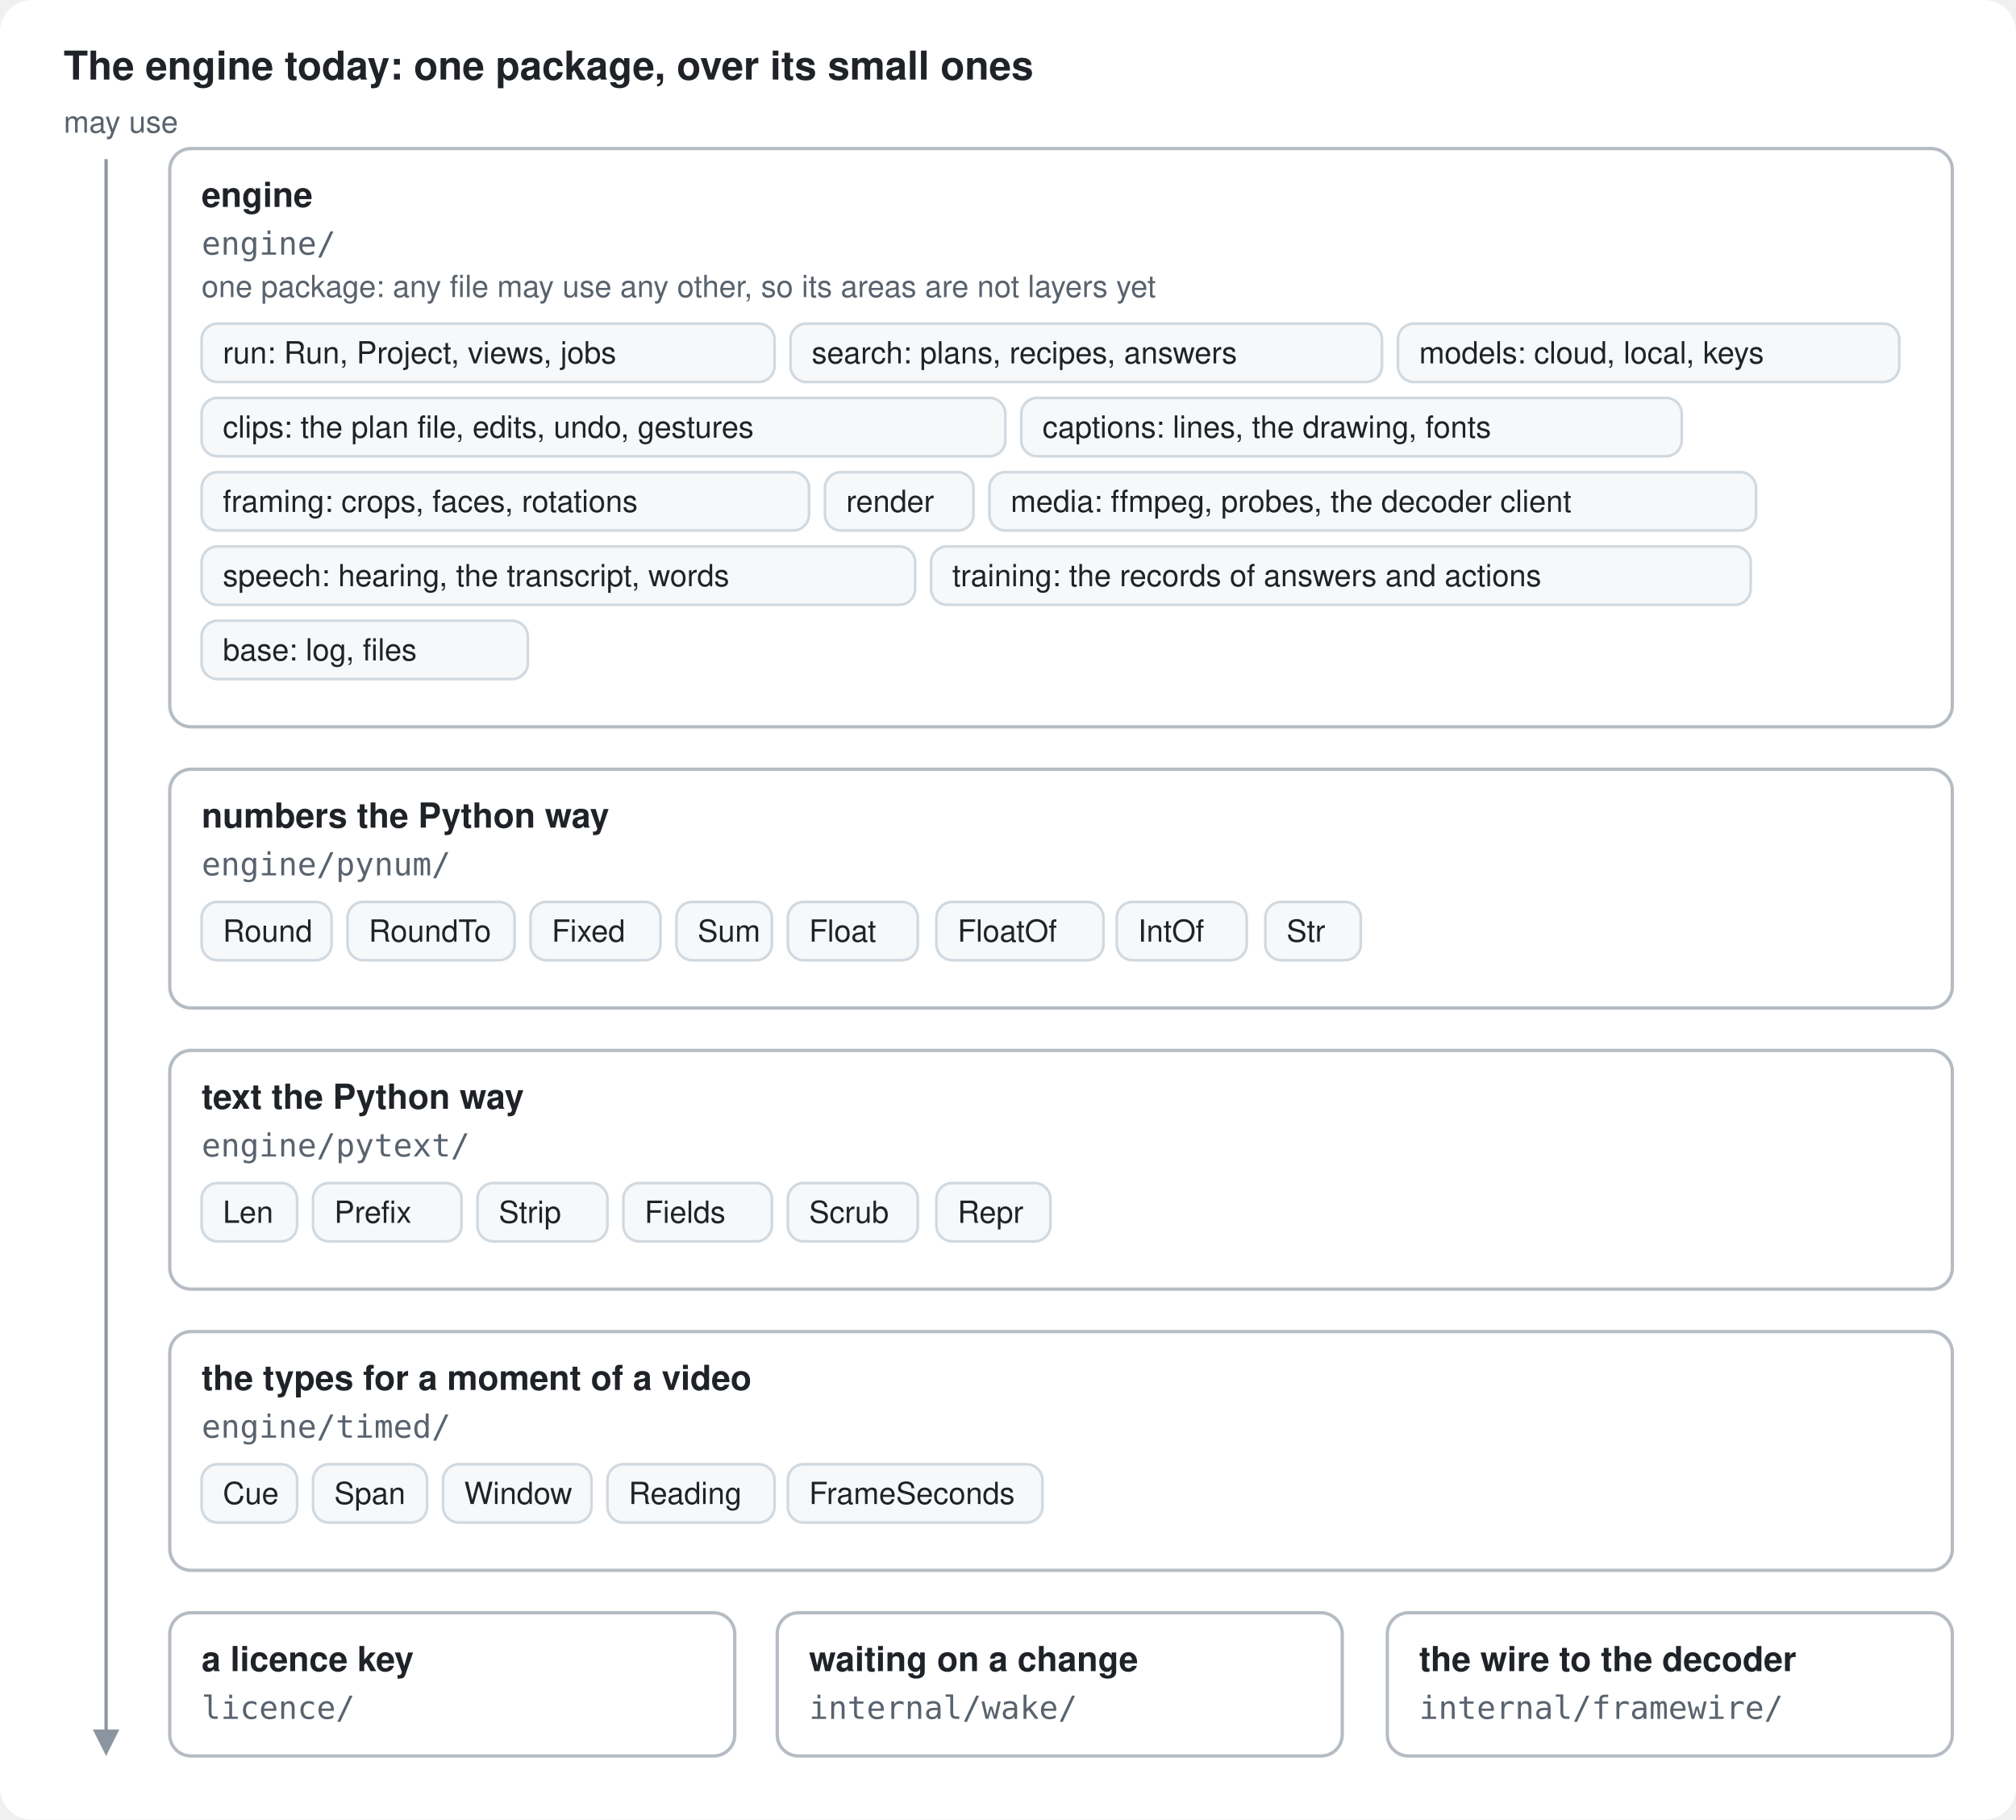
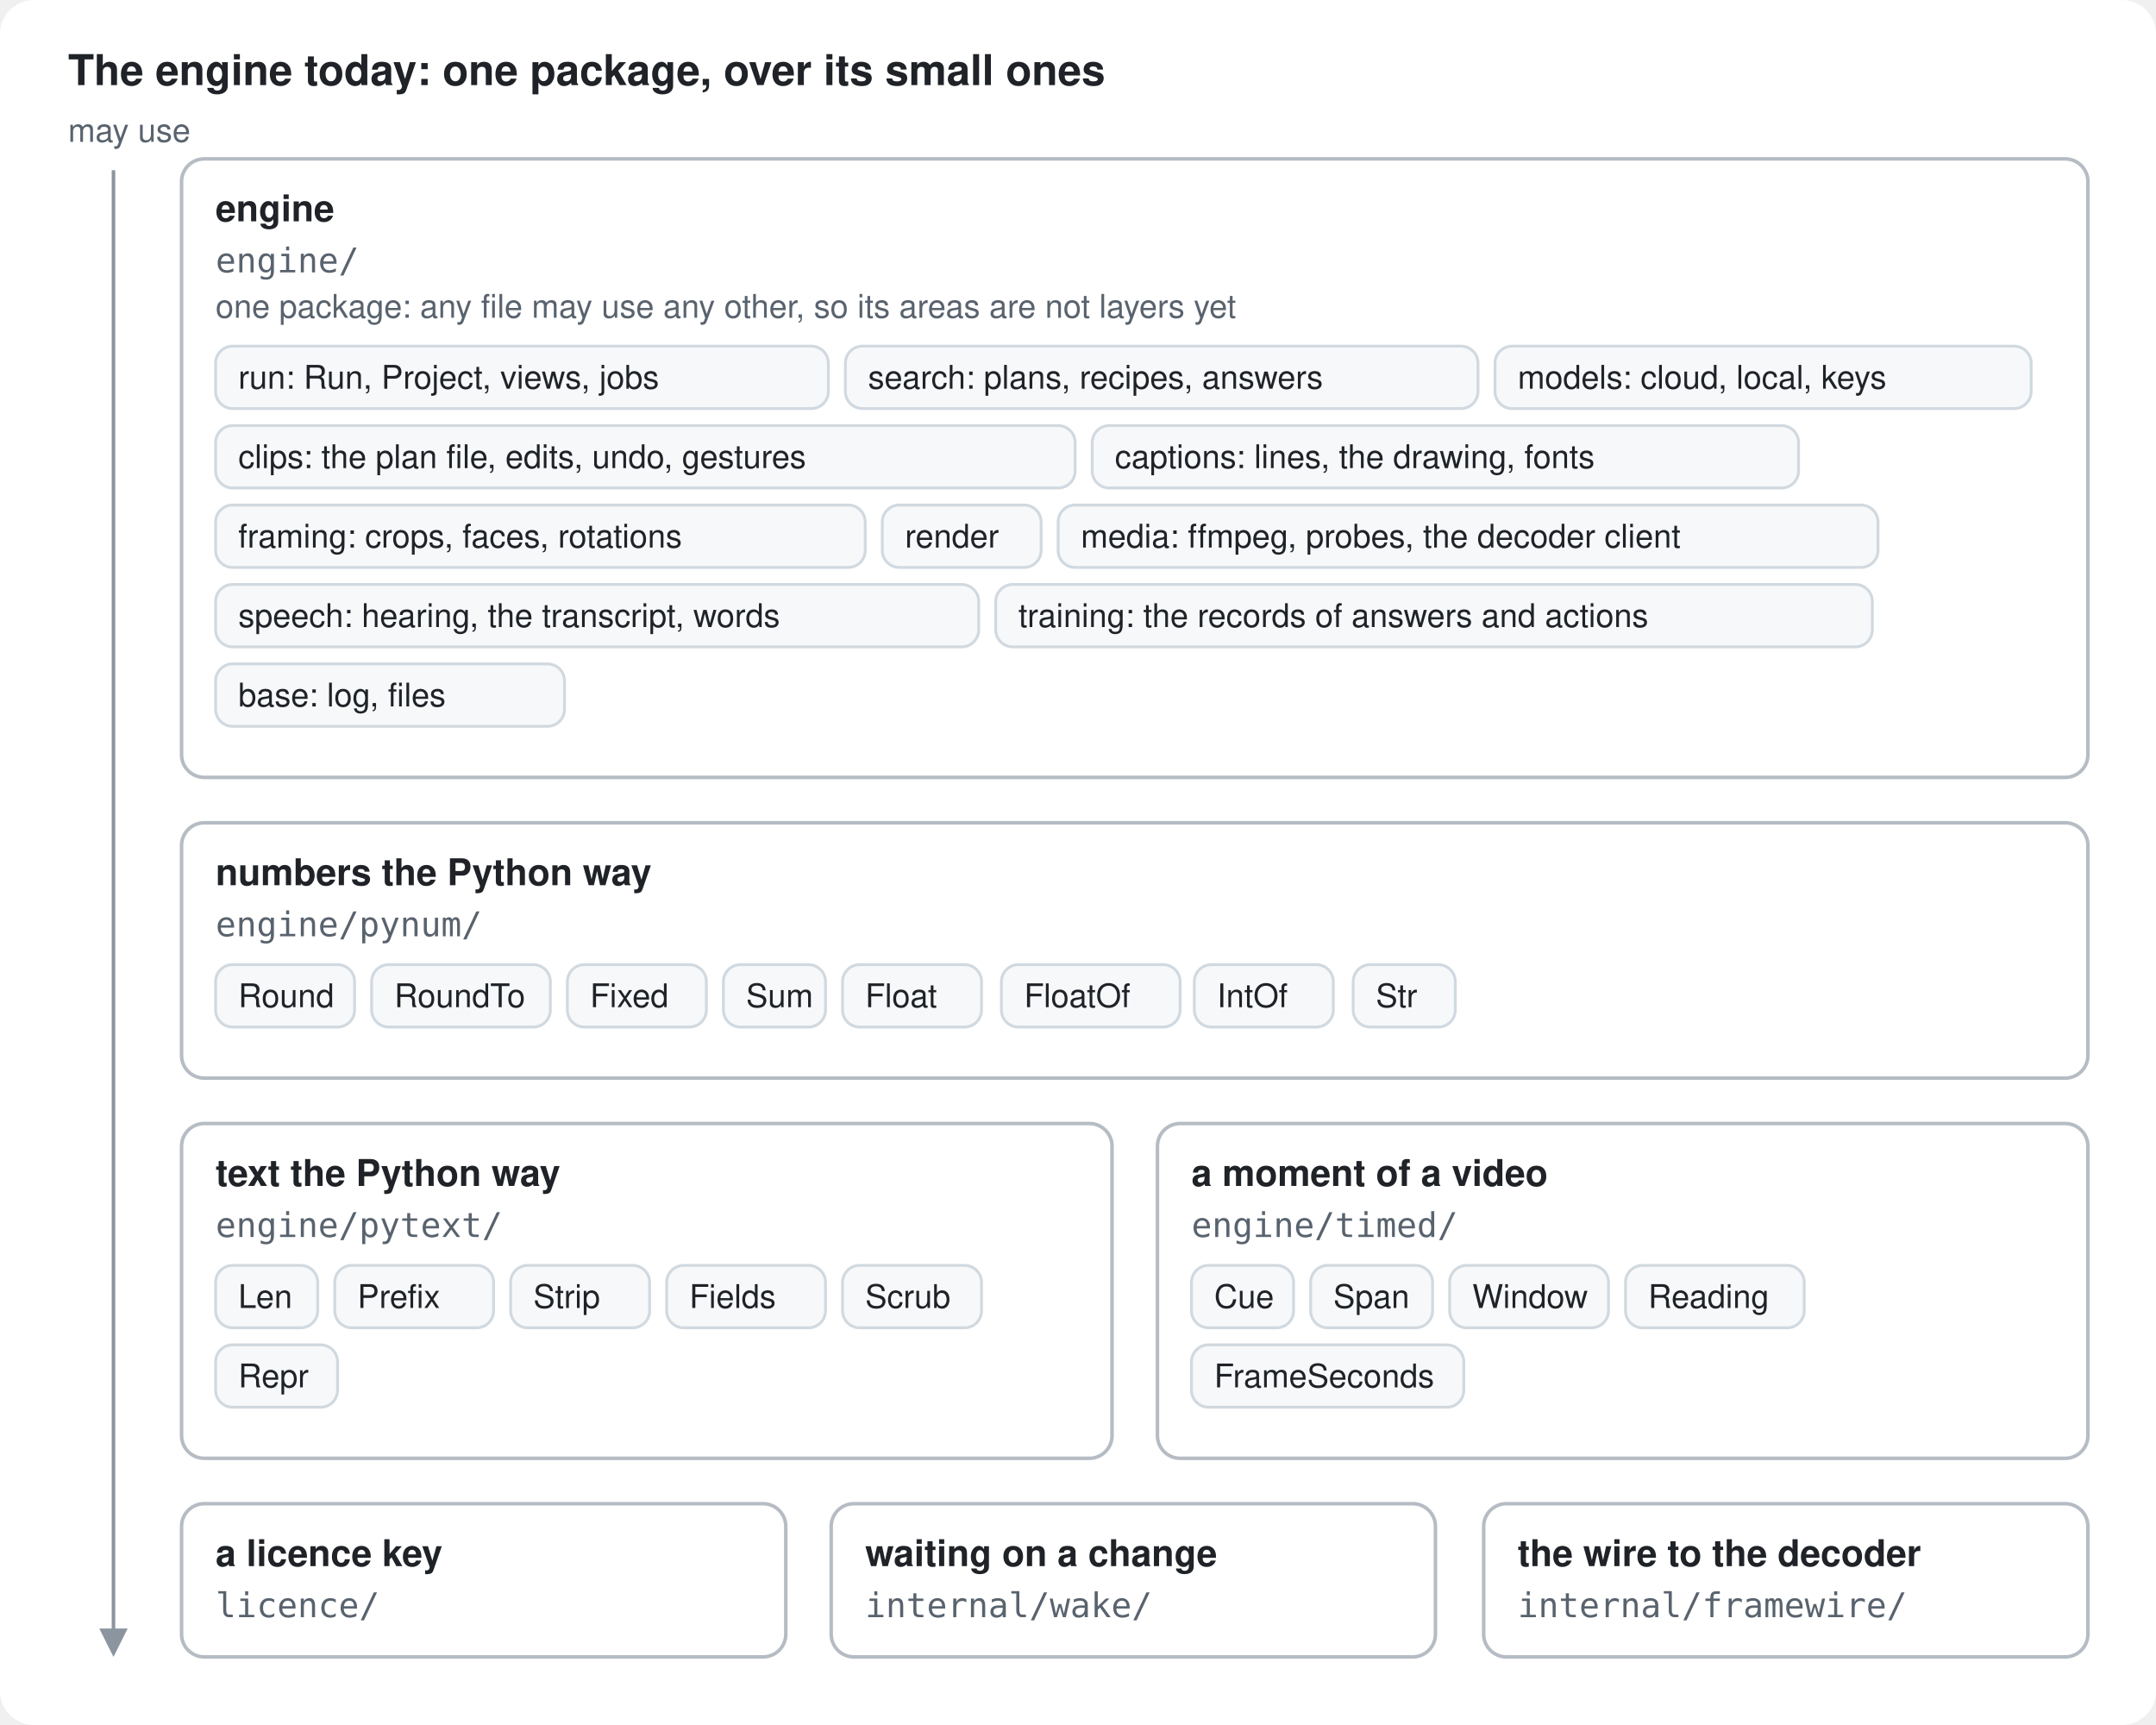
- <svg xmlns="http://www.w3.org/2000/svg" viewBox="0 0 760 686" width="760" height="686" role="img" aria-label="The engine today: one package, over its small ones">
+ <svg xmlns="http://www.w3.org/2000/svg" viewBox="0 0 760 608" width="760" height="608" role="img" aria-label="The engine today: one package, over its small ones">
  <style>
.t{font:600 15px -apple-system,BlinkMacSystemFont,"Segoe UI",Helvetica,Arial,sans-serif;fill:#1f2328}
.n{font:600 13px -apple-system,BlinkMacSystemFont,"Segoe UI",Helvetica,Arial,sans-serif;fill:#1f2328}
.p{font:12px ui-monospace,SFMono-Regular,Menlo,Consolas,monospace;fill:#59636e}
.q{font:11.5px -apple-system,BlinkMacSystemFont,"Segoe UI",Helvetica,Arial,sans-serif;fill:#59636e}
.c{font:11.5px -apple-system,BlinkMacSystemFont,"Segoe UI",Helvetica,Arial,sans-serif;fill:#1f2328}
.bg{fill:#ffffff}
.box{fill:none;stroke:#b6bcc4;stroke-width:1.25}
.dash{fill:none;stroke:#b6bcc4;stroke-width:1.25;stroke-dasharray:4 4}
.tint{fill:#f1f3f5;stroke:#b6bcc4;stroke-width:1.25}
.chip{fill:#f6f8fa;stroke:#d1d9e0;stroke-width:1}
.ax{stroke:#8c959f;stroke-width:1.25;fill:none}
.ah{fill:#8c959f}
@media (prefers-color-scheme:dark){
.bg{fill:#0d1117}
.t,.n,.c{fill:#f0f6fc}.p,.q{fill:#9198a1}
.box,.dash{stroke:#5d6570}.tint{fill:#1c2128;stroke:#5d6570}
.chip{fill:#212830;stroke:#3d444d}.ax{stroke:#7d8590}.ah{fill:#7d8590}}
</style>
-   <rect class="bg" width="760" height="686" rx="12" />
+   <rect class="bg" width="760" height="608" rx="12" />
  <text class="t" x="24" y="30">The engine today: one package, over its small ones</text>
  <text class="q" x="24" y="50">may use</text>
-   <path class="ax" d="M40 60V656" />
-   <path class="ah" d="M35 652L40 662L45 652z" />
+   <path class="ax" d="M40 60V578" />
+   <path class="ah" d="M35 574L40 584L45 574z" />
  <rect class="box" x="64" y="56" width="672" height="218" rx="8" />
  <text class="n" x="76" y="78">engine</text>
  <text class="p" x="76" y="96">engine/</text>
  <text class="q" x="76" y="112">one package: any file may use any other, so its areas are not layers yet</text>
  <rect class="chip" x="76" y="122" width="216" height="22" rx="6" />
  <text class="c" x="84" y="137">run: Run, Project, views, jobs</text>
  <rect class="chip" x="298" y="122" width="223" height="22" rx="6" />
  <text class="c" x="306" y="137">search: plans, recipes, answers</text>
  <rect class="chip" x="527" y="122" width="189" height="22" rx="6" />
  <text class="c" x="535" y="137">models: cloud, local, keys</text>
  <rect class="chip" x="76" y="150" width="303" height="22" rx="6" />
  <text class="c" x="84" y="165">clips: the plan file, edits, undo, gestures</text>
  <rect class="chip" x="385" y="150" width="249" height="22" rx="6" />
  <text class="c" x="393" y="165">captions: lines, the drawing, fonts</text>
  <rect class="chip" x="76" y="178" width="229" height="22" rx="6" />
  <text class="c" x="84" y="193">framing: crops, faces, rotations</text>
  <rect class="chip" x="311" y="178" width="56" height="22" rx="6" />
  <text class="c" x="319" y="193">render</text>
  <rect class="chip" x="373" y="178" width="289" height="22" rx="6" />
  <text class="c" x="381" y="193">media: ffmpeg, probes, the decoder client</text>
  <rect class="chip" x="76" y="206" width="269" height="22" rx="6" />
  <text class="c" x="84" y="221">speech: hearing, the transcript, words</text>
  <rect class="chip" x="351" y="206" width="309" height="22" rx="6" />
  <text class="c" x="359" y="221">training: the records of answers and actions</text>
  <rect class="chip" x="76" y="234" width="123" height="22" rx="6" />
  <text class="c" x="84" y="249">base: log, files</text>
  <rect class="box" x="64" y="290" width="672" height="90" rx="8" />
  <text class="n" x="76" y="312">numbers the Python way</text>
  <text class="p" x="76" y="330">engine/pynum/</text>
  <rect class="chip" x="76" y="340" width="49" height="22" rx="6" />
  <text class="c" x="84" y="355">Round</text>
  <rect class="chip" x="131" y="340" width="63" height="22" rx="6" />
  <text class="c" x="139" y="355">RoundTo</text>
  <rect class="chip" x="200" y="340" width="49" height="22" rx="6" />
  <text class="c" x="208" y="355">Fixed</text>
  <rect class="chip" x="255" y="340" width="36" height="22" rx="6" />
  <text class="c" x="263" y="355">Sum</text>
  <rect class="chip" x="297" y="340" width="49" height="22" rx="6" />
  <text class="c" x="305" y="355">Float</text>
  <rect class="chip" x="353" y="340" width="63" height="22" rx="6" />
  <text class="c" x="361" y="355">FloatOf</text>
  <rect class="chip" x="421" y="340" width="49" height="22" rx="6" />
  <text class="c" x="429" y="355">IntOf</text>
  <rect class="chip" x="477" y="340" width="36" height="22" rx="6" />
  <text class="c" x="485" y="355">Str</text>
-   <rect class="box" x="64" y="396" width="672" height="90" rx="8" />
+   <rect class="box" x="64" y="396" width="328" height="118" rx="8" />
  <text class="n" x="76" y="418">text the Python way</text>
  <text class="p" x="76" y="436">engine/pytext/</text>
  <rect class="chip" x="76" y="446" width="36" height="22" rx="6" />
  <text class="c" x="84" y="461">Len</text>
  <rect class="chip" x="118" y="446" width="56" height="22" rx="6" />
  <text class="c" x="126" y="461">Prefix</text>
  <rect class="chip" x="180" y="446" width="49" height="22" rx="6" />
  <text class="c" x="188" y="461">Strip</text>
  <rect class="chip" x="235" y="446" width="56" height="22" rx="6" />
  <text class="c" x="243" y="461">Fields</text>
  <rect class="chip" x="297" y="446" width="49" height="22" rx="6" />
  <text class="c" x="305" y="461">Scrub</text>
-   <rect class="chip" x="353" y="446" width="43" height="22" rx="6" />
-   <text class="c" x="361" y="461">Repr</text>
-   <rect class="box" x="64" y="502" width="672" height="90" rx="8" />
-   <text class="n" x="76" y="524">the types for a moment of a video</text>
-   <text class="p" x="76" y="542">engine/timed/</text>
-   <rect class="chip" x="76" y="552" width="36" height="22" rx="6" />
-   <text class="c" x="84" y="567">Cue</text>
-   <rect class="chip" x="118" y="552" width="43" height="22" rx="6" />
-   <text class="c" x="126" y="567">Span</text>
-   <rect class="chip" x="167" y="552" width="56" height="22" rx="6" />
-   <text class="c" x="175" y="567">Window</text>
-   <rect class="chip" x="229" y="552" width="63" height="22" rx="6" />
-   <text class="c" x="237" y="567">Reading</text>
-   <rect class="chip" x="297" y="552" width="96" height="22" rx="6" />
-   <text class="c" x="305" y="567">FrameSeconds</text>
-   <rect class="box" x="64" y="608" width="213" height="54" rx="8" />
-   <text class="n" x="76" y="630">a licence key</text>
-   <text class="p" x="76" y="648">licence/</text>
-   <rect class="box" x="293" y="608" width="213" height="54" rx="8" />
-   <text class="n" x="305" y="630">waiting on a change</text>
-   <text class="p" x="305" y="648">internal/wake/</text>
-   <rect class="box" x="523" y="608" width="213" height="54" rx="8" />
-   <text class="n" x="535" y="630">the wire to the decoder</text>
-   <text class="p" x="535" y="648">internal/framewire/</text>
+   <rect class="chip" x="76" y="474" width="43" height="22" rx="6" />
+   <text class="c" x="84" y="489">Repr</text>
+   <rect class="box" x="408" y="396" width="328" height="118" rx="8" />
+   <text class="n" x="420" y="418">a moment of a video</text>
+   <text class="p" x="420" y="436">engine/timed/</text>
+   <rect class="chip" x="420" y="446" width="36" height="22" rx="6" />
+   <text class="c" x="428" y="461">Cue</text>
+   <rect class="chip" x="462" y="446" width="43" height="22" rx="6" />
+   <text class="c" x="470" y="461">Span</text>
+   <rect class="chip" x="511" y="446" width="56" height="22" rx="6" />
+   <text class="c" x="519" y="461">Window</text>
+   <rect class="chip" x="573" y="446" width="63" height="22" rx="6" />
+   <text class="c" x="581" y="461">Reading</text>
+   <rect class="chip" x="420" y="474" width="96" height="22" rx="6" />
+   <text class="c" x="428" y="489">FrameSeconds</text>
+   <rect class="box" x="64" y="530" width="213" height="54" rx="8" />
+   <text class="n" x="76" y="552">a licence key</text>
+   <text class="p" x="76" y="570">licence/</text>
+   <rect class="box" x="293" y="530" width="213" height="54" rx="8" />
+   <text class="n" x="305" y="552">waiting on a change</text>
+   <text class="p" x="305" y="570">internal/wake/</text>
+   <rect class="box" x="523" y="530" width="213" height="54" rx="8" />
+   <text class="n" x="535" y="552">the wire to the decoder</text>
+   <text class="p" x="535" y="570">internal/framewire/</text>
</svg>
